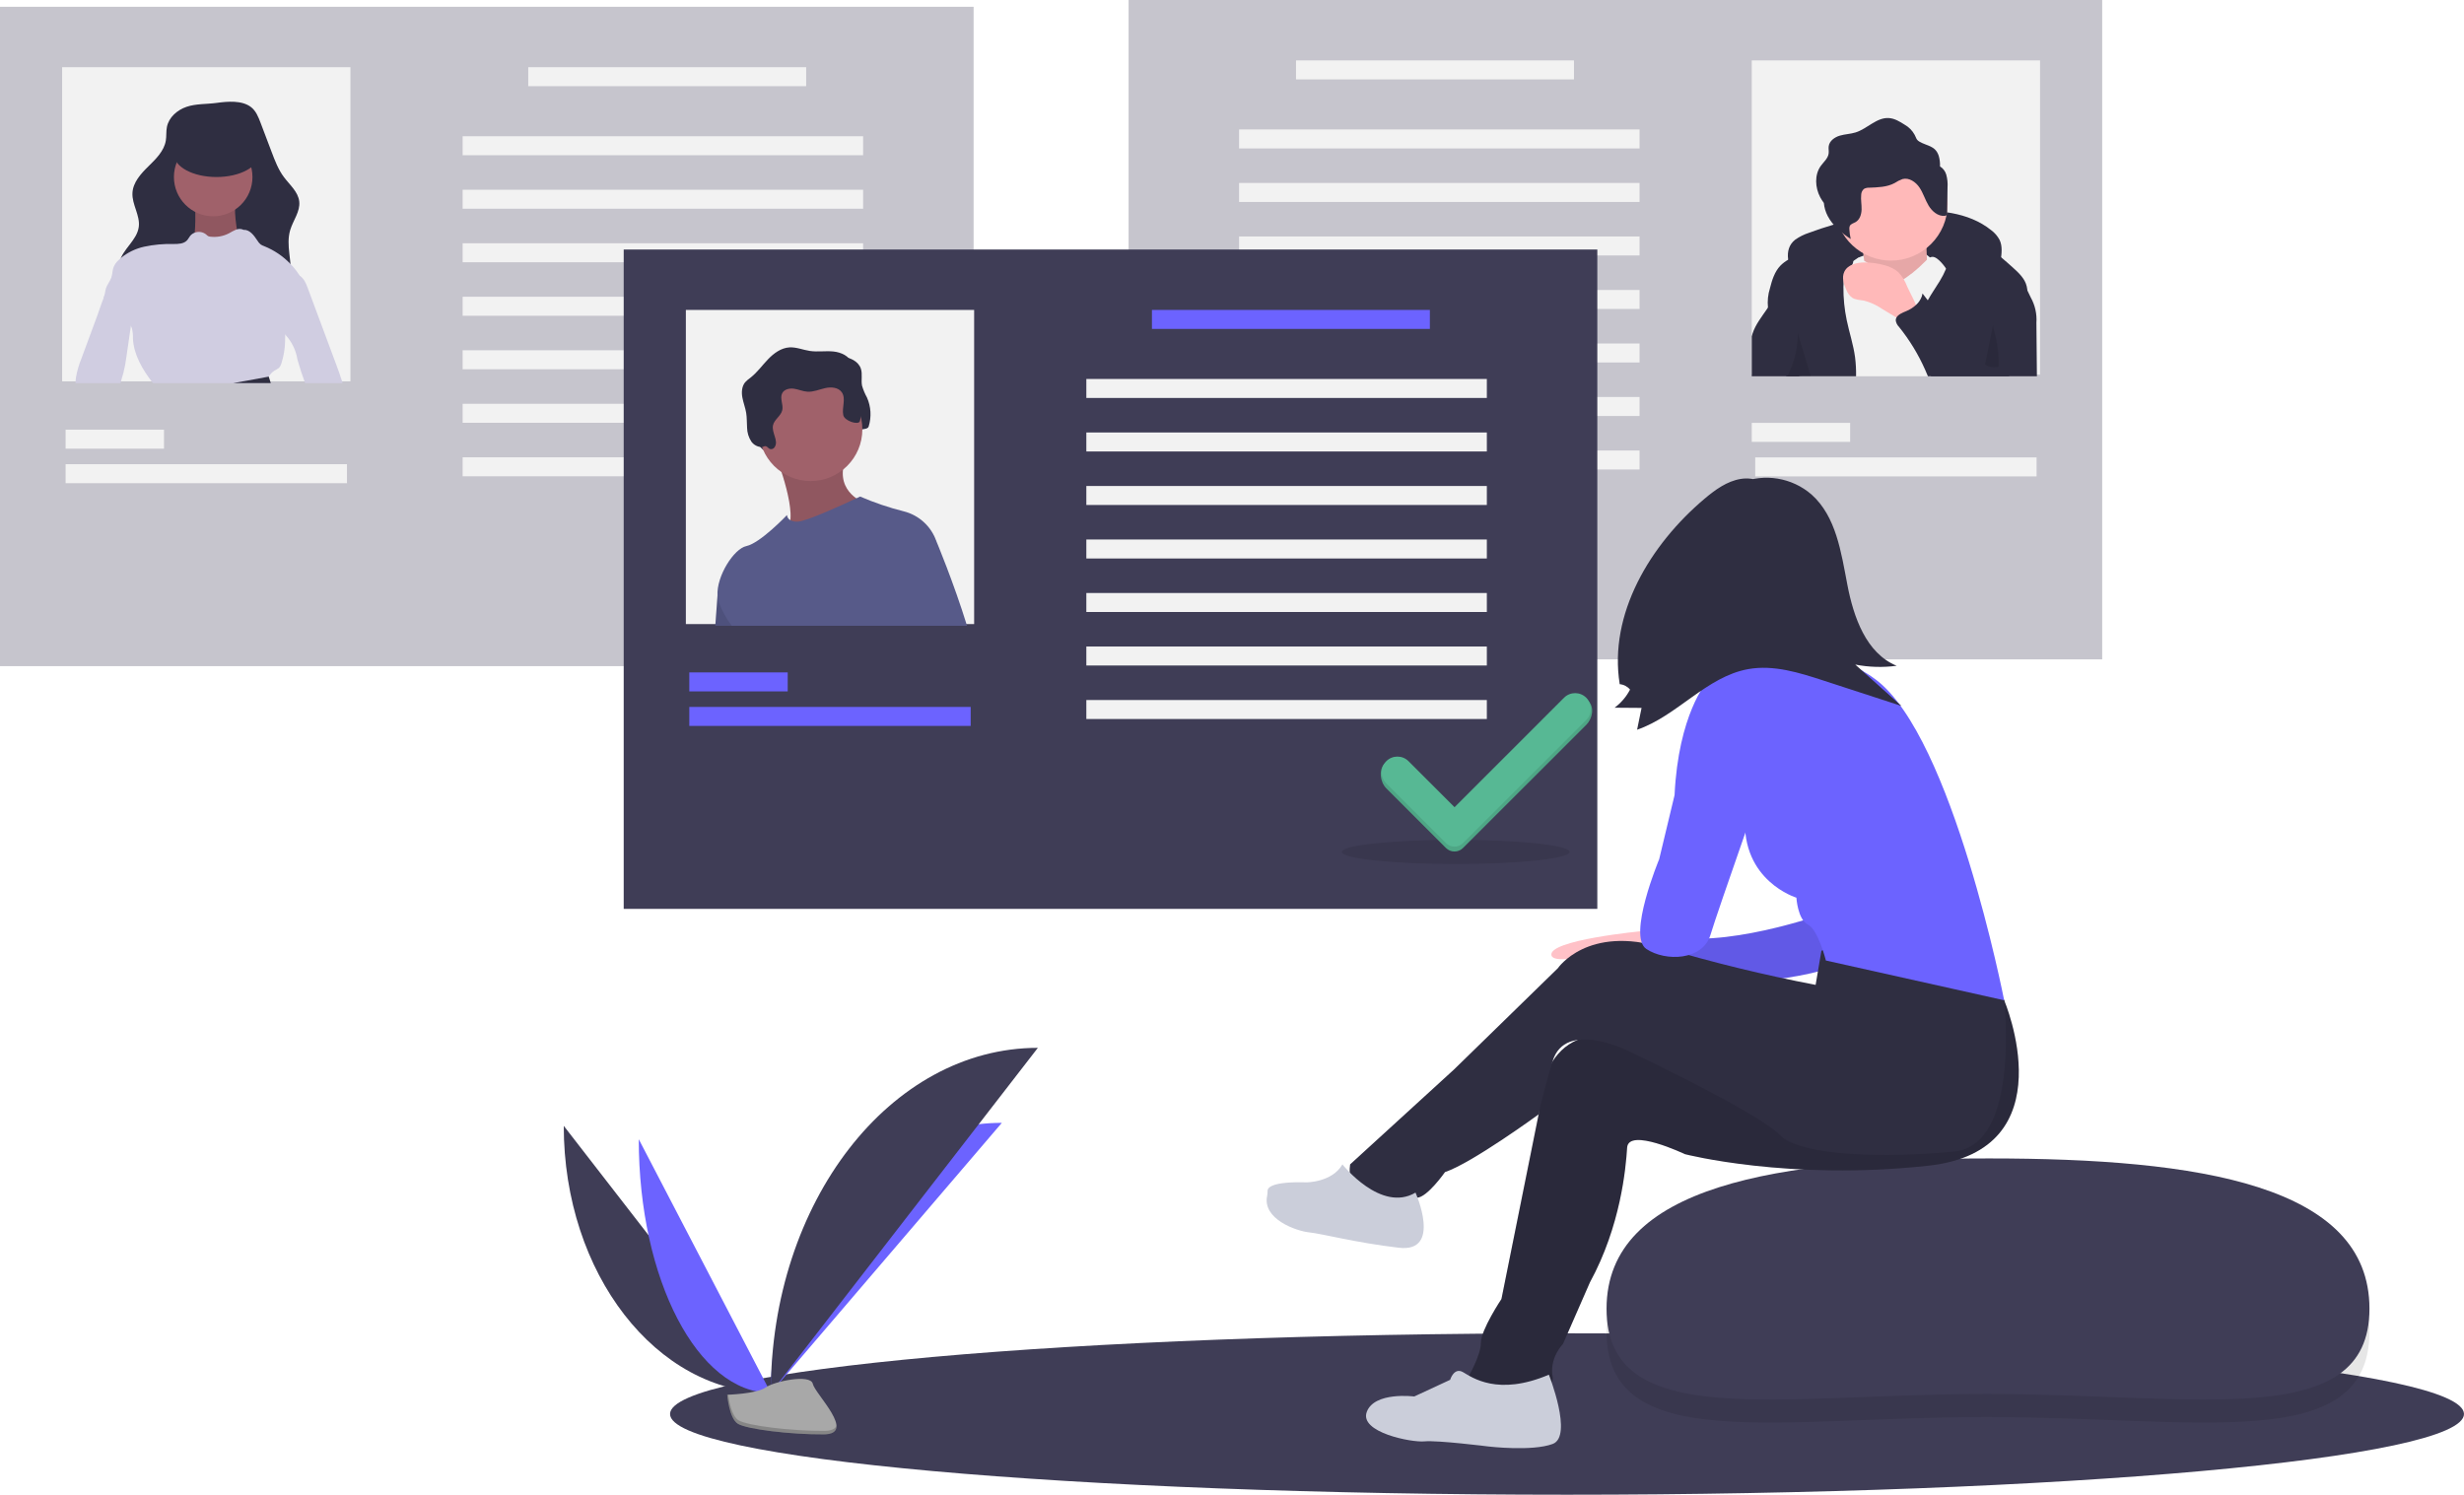
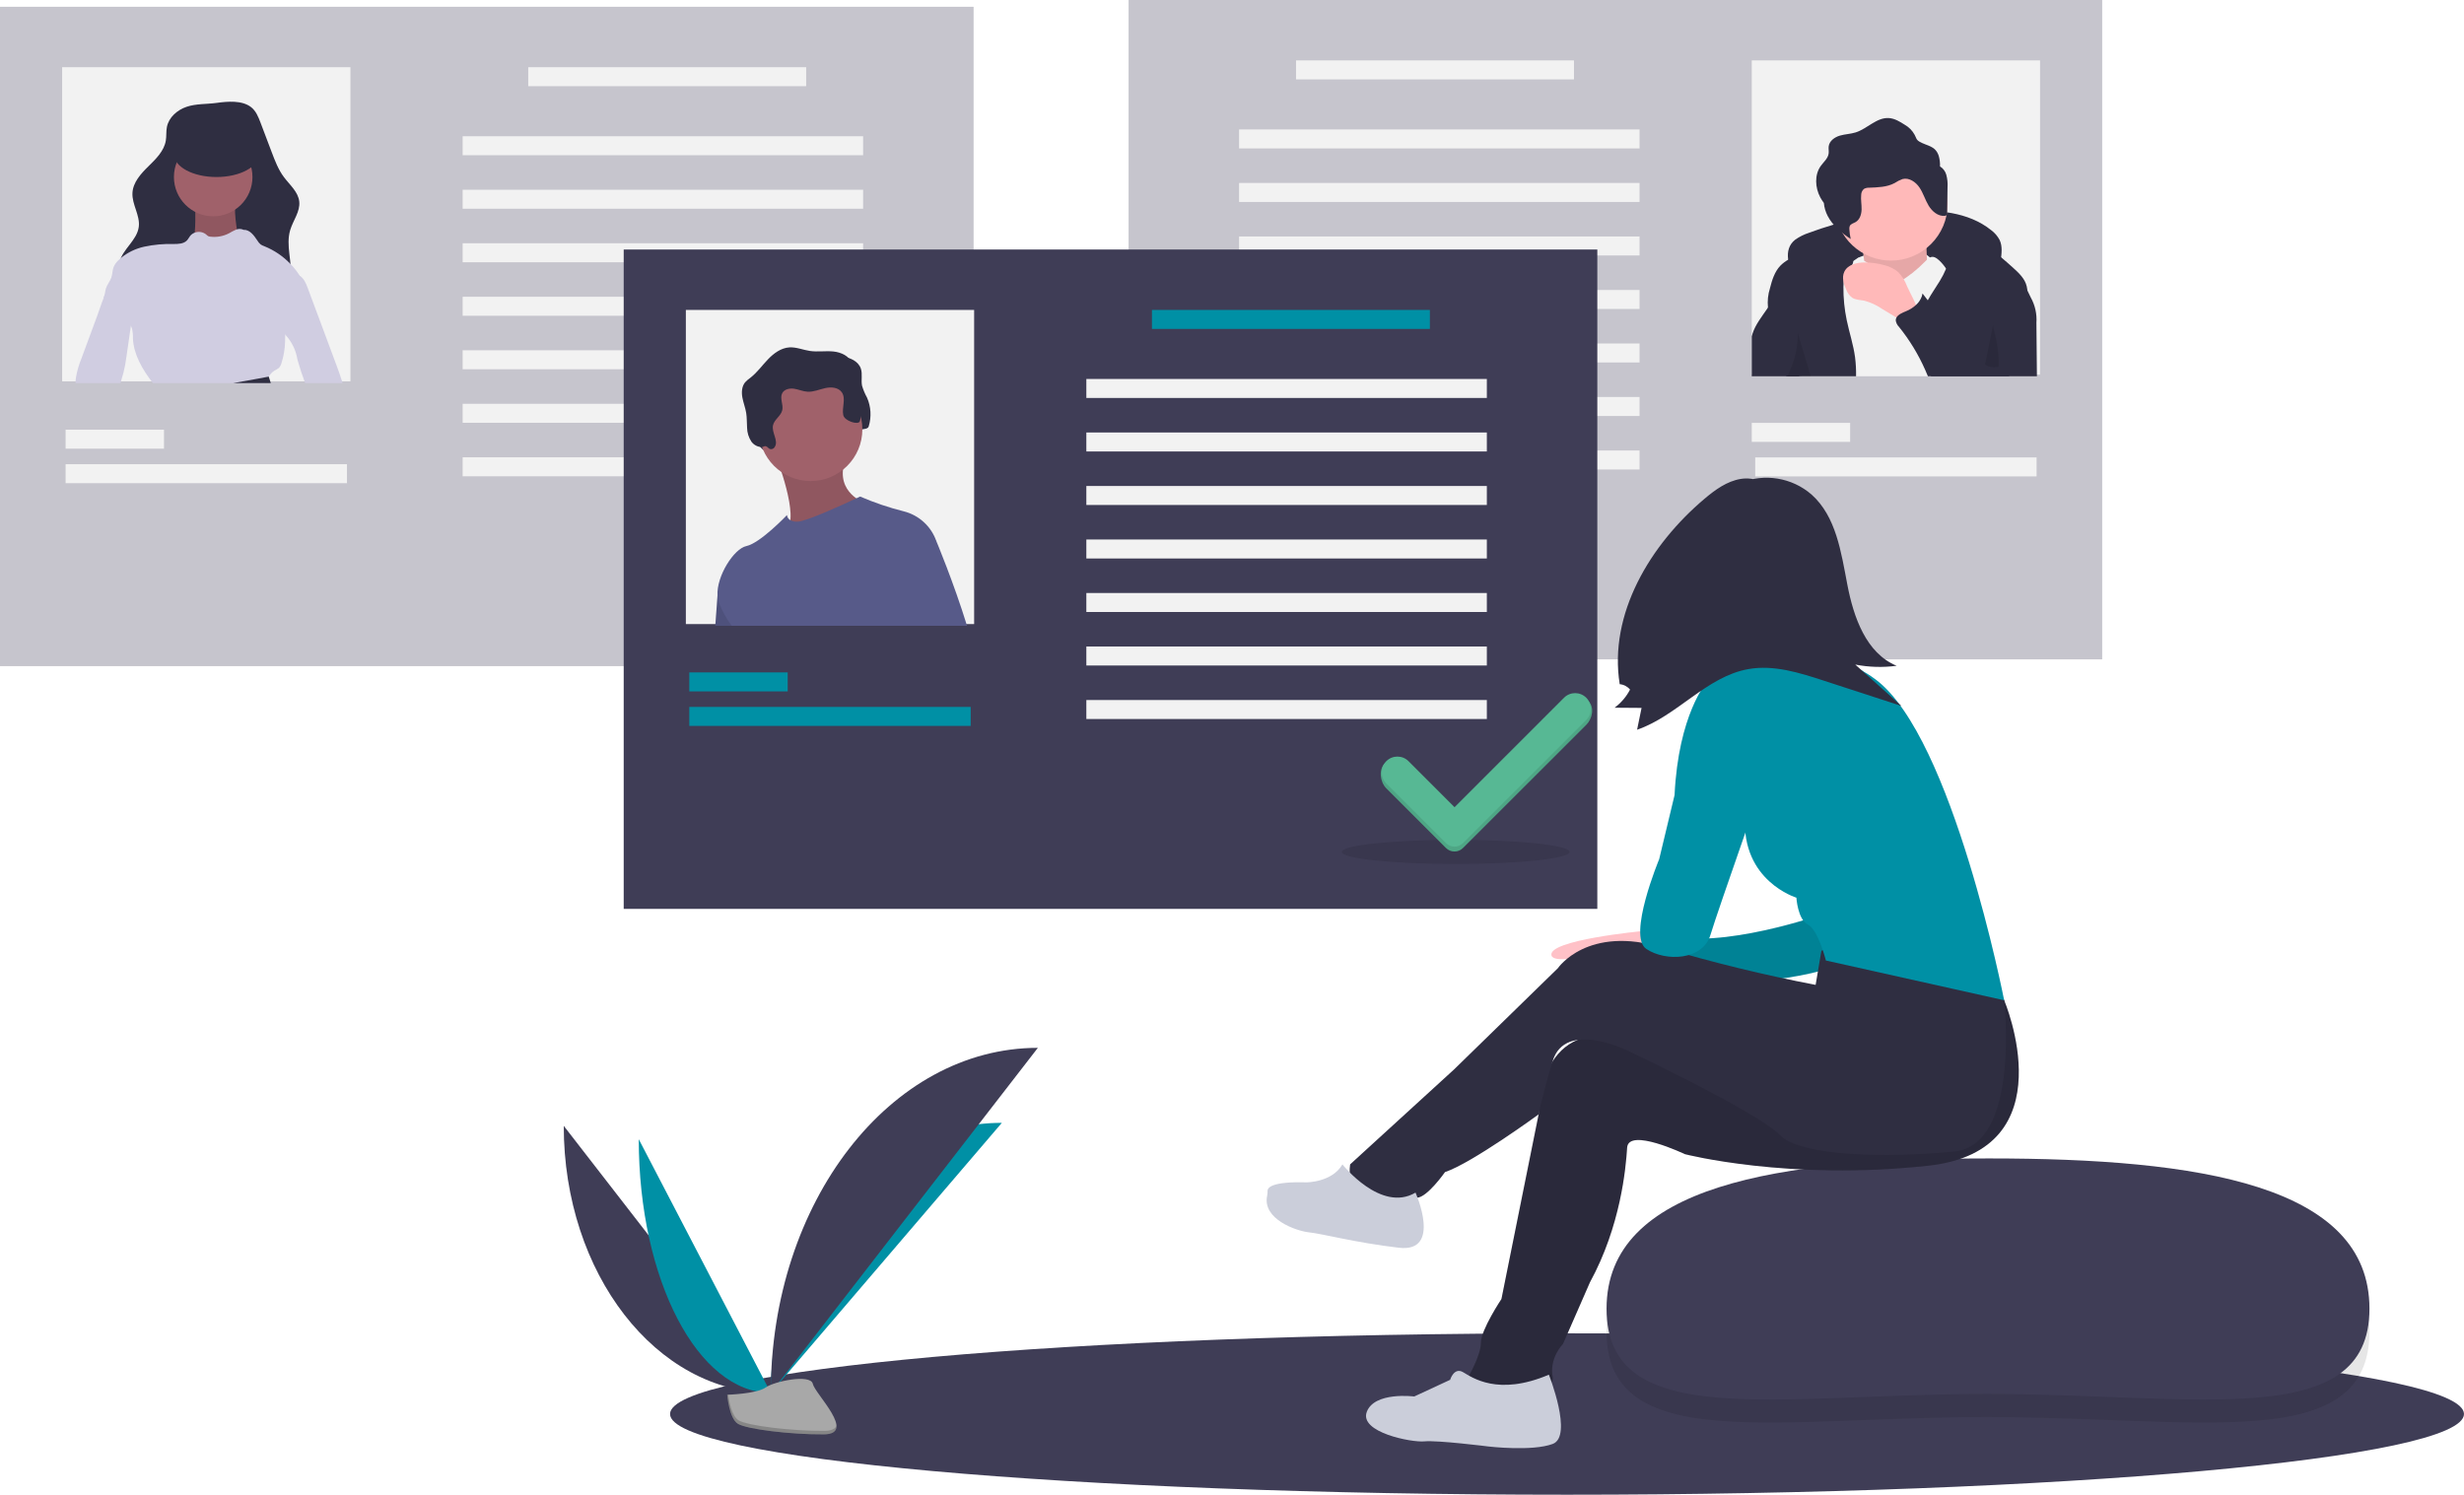
<svg xmlns="http://www.w3.org/2000/svg" id="b225c2ac-b0fc-4c56-8095-6e63207963c3" data-name="Layer 1" width="1068.583" height="648.295" viewBox="0 0 1068.583 648.295">
  <ellipse cx="679.583" cy="613.295" rx="389" ry="35" fill="#3f3d56" />
  <rect x="555.153" y="125.852" width="422.231" height="285.979" transform="translate(1466.829 411.8314) rotate(-180)" fill="#3f3d56" opacity="0.3" />
  <rect x="759.703" y="26.202" width="125.022" height="136.252" fill="#f2f2f2" />
  <rect x="627.771" y="152.055" width="120.53" height="8.235" transform="translate(1310.364 186.4918) rotate(-180)" fill="#f2f2f2" />
  <rect x="825.411" y="309.268" width="42.672" height="8.235" transform="translate(1627.786 500.9191) rotate(-180)" fill="#f2f2f2" />
  <rect x="826.908" y="324.241" width="122.028" height="8.235" transform="translate(1710.136 530.8645) rotate(-180)" fill="#f2f2f2" />
  <rect x="603.066" y="182" width="173.684" height="8.235" transform="translate(1314.107 246.3827) rotate(-180)" fill="#f2f2f2" />
  <rect x="603.066" y="205.208" width="173.684" height="8.235" transform="translate(1314.107 292.7982) rotate(-180)" fill="#f2f2f2" />
  <rect x="603.066" y="228.415" width="173.684" height="8.235" transform="translate(1314.107 339.2136) rotate(-180)" fill="#f2f2f2" />
  <rect x="603.066" y="251.623" width="173.684" height="8.235" transform="translate(1314.107 385.6291) rotate(-180)" fill="#f2f2f2" />
  <rect x="603.066" y="274.831" width="173.684" height="8.235" transform="translate(1314.107 432.0445) rotate(-180)" fill="#f2f2f2" />
  <rect x="603.066" y="298.039" width="173.684" height="8.235" transform="translate(1314.107 478.46) rotate(-180)" fill="#f2f2f2" />
  <rect x="603.066" y="321.246" width="173.684" height="8.235" transform="translate(1314.107 524.8755) rotate(-180)" fill="#f2f2f2" />
  <path d="M844.187,229.857a22.115,22.115,0,0,1,6.054-3.036,154.367,154.367,0,0,1,42.655-9.285c12.683-.899,26.43.169,36.336,8.14a12.494,12.494,0,0,1,3.686,4.294c1.246,2.689.869,5.816.465,8.752a9.89,9.89,0,0,1-.849,3.295c-1.333,2.538-4.615,3.427-7.466,3.123s-5.526-1.51-8.337-2.07a37.269,37.269,0,0,0-5.266-.536l-17.635-.955c-10.966-.594-22.077-1.177-32.834,1.036a32.706,32.706,0,0,0-9.486,3.269c-2.457,1.379-4.111,3.359-6.391.811C841.112,242.219,838.896,233.992,844.187,229.857Z" transform="translate(-65.70844 -125.8523)" fill="#2f2e41" />
  <path d="M871.514,237.656s23.72-10.633,32.717,1.636-4.908,7.361-4.908,7.361l-15.541,4.908-17.177-3.272Z" transform="translate(-65.70844 -125.8523)" fill="#f2f2f2" />
  <path d="M872.741,229.885s3.272,15.541.818,19.63,13.905,9.815,13.905,9.815l15.541-6.543s-4.09-25.356,0-30.263Z" transform="translate(-65.70844 -125.8523)" fill="#ffb9b9" />
  <path d="M872.741,229.885s3.272,15.541.818,19.63,13.905,9.815,13.905,9.815l15.541-6.543s-4.09-25.356,0-30.263Z" transform="translate(-65.70844 -125.8523)" opacity="0.1" />
  <path d="M910.366,214.345a24.558,24.558,0,0,1-24.538,24.538,23.947,23.947,0,0,1-4.36-.393,24.537,24.537,0,1,1,28.897-24.145Z" transform="translate(-65.70844 -125.8523)" fill="#ffb9b9" />
  <path d="M925.182,289.055h-78.255l1.774-7.704,7.681-33.471,8.879-5.997.007-.007,4.17-2.822,2.074-1.4s1.228.561,2.643,1.325c.412.232.831.472,1.25.726.007-.007.007,0,.007,0a14.648,14.648,0,0,1,1.931,1.34c.112.105.21.195.307.292,1.557,1.557,6.101,9.822,13.618,5.592a11.448,11.448,0,0,0,1.1-.689,54.46,54.46,0,0,0,5.592-4.439c1.58-1.445,2.605-2.56,3.444-3.331a5.438,5.438,0,0,1,1.273-.943,2.42,2.42,0,0,1,1.145-.277c2.456,0,5.727,4.904,5.727,4.904l.097.284.007.022,10.324,30.993Z" transform="translate(-65.70844 -125.8523)" fill="#f2f2f2" />
  <path d="M846.927,289.055h23.717a57.721,57.721,0,0,0-.427-8.205c-.726-5.473-2.508-10.743-3.631-16.148a67.934,67.934,0,0,1-1.43-14.404c.007-.666.022-1.34.082-2.014a9.22,9.22,0,0,1,1.295-4.372c.561-.861,1.333-1.595,1.931-2.418a5.548,5.548,0,0,0,.547-.861v-.007a4.976,4.976,0,0,0,.202-.457,3.696,3.696,0,0,0,.225-1.115c.135-2.47-2.104-4.851-4.522-5.869a16.906,16.906,0,0,0-10.593-.427,50.422,50.422,0,0,0-9.957,4.073c-1.071.524-2.134,1.063-3.159,1.662a15.684,15.684,0,0,0-3.346,2.545c-2.545,2.628-3.661,6.289-4.559,9.83a20.782,20.782,0,0,0-.861,8.385c.007.09.03.187.045.277.891,4.664,4.694,8.168,6.723,12.465,2.351,4.986,2.194,10.795,1.258,16.23-.045.277-.097.554-.15.831h6.61Z" transform="translate(-65.70844 -125.8523)" fill="#2f2e41" />
  <path d="M943.471,259.102a185.349,185.349,0,0,0-6.461,29.953H903.202q-1.325-3.616-2.643-7.239a54.276,54.276,0,0,1-1.804-5.57,26.657,26.657,0,0,1-.756-6.708c0-.539.022-1.085.067-1.624a.023.023,0,0,0,0-.03,26.789,26.789,0,0,1,1.954-8.287,30.912,30.912,0,0,1,1.722-3.496c1.572-2.845,3.474-5.525,5.166-8.31a38.138,38.138,0,0,0,2.748-5.33.028.028,0,0,1,.007-.022,19.132,19.132,0,0,0,1.55-7.449c-.052-3.302-5.637-9.059.434-8.505,8.287.749,15.407,5.518,21.898,10.953,1.729,1.452,3.421,2.957,5.076,4.439,2.56,2.306,5.263,4.821,6.034,8.183a8.724,8.724,0,0,1,.217,1.632A22.405,22.405,0,0,1,943.471,259.102Z" transform="translate(-65.70844 -125.8523)" fill="#2f2e41" />
  <path d="M892.797,250.073a18.281,18.281,0,0,0-3.839-6.189,14.241,14.241,0,0,0-5.864-2.971,32.065,32.065,0,0,0-8.602-1.233c-3.464-.022-7.481.908-8.952,4.044-1.168,2.49-.263,5.44.914,7.926a7.771,7.771,0,0,0,2.425,3.276c1.494,1.009,3.426.977,5.197,1.315a23.969,23.969,0,0,1,7.681,3.48l6.067,3.667,10.421,6.299c-.275-.166-.177-7.312-.497-8.484C896.718,257.432,894.397,253.646,892.797,250.073Z" transform="translate(-65.70844 -125.8523)" fill="#ffb9b9" />
  <path d="M909.748,201.557a6.228,6.228,0,0,0-2.701-3.526,14.294,14.294,0,0,0-.57-4.653c-1.486-4.393-5.006-4.141-8.328-6.084-1.441-.843-1.352-1.587-2.102-2.972a11.029,11.029,0,0,0-4.25-4.336c-2.131-1.358-4.38-2.756-6.901-2.928-5.298-.361-9.359,4.622-14.423,6.221-2.232.705-4.63.734-6.874,1.4s-4.482,2.257-4.816,4.574c-.154,1.069.118,2.167-.039,3.236-.311,2.125-2.176,3.613-3.424,5.361-2.76,3.865-2.444,9.325-.237,13.53a19.019,19.019,0,0,0,1.591,2.49,15.319,15.319,0,0,0,1.68,5.689c2.207,4.205,6.005,7.348,9.972,9.958a23.537,23.537,0,0,1-.588-4.247,2.929,2.929,0,0,1,.181-1.407c.442-.924,1.609-1.169,2.499-1.675,1.844-1.048,2.567-3.366,2.62-5.486s-.396-4.243-.174-6.352a3.471,3.471,0,0,1,1.188-2.553,4.104,4.104,0,0,1,2.24-.534c3.777-.154,7.724-.224,11.056-2.01a16.385,16.385,0,0,1,3.441-1.741c2.832-.738,5.726,1.246,7.358,3.675s2.446,5.32,3.951,7.829,4.107,4.747,7.018,4.45a1.165,1.165,0,0,0,.869-.387,1.303,1.303,0,0,0,.16-.741l.163-11.128A16.82,16.82,0,0,0,909.748,201.557Z" transform="translate(-65.70844 -125.8523)" fill="#2f2e41" />
  <path d="M845.033,275.872q.797,6.569.966,13.183H825.411V271.754c.105-.419.217-.831.352-1.243,1.288-3.968,3.99-7.292,6.333-10.743.112-.172.232-.344.344-.517a28.107,28.107,0,0,0,2.56-4.619c.337-.794.876-4.634,1.445-4.963,2.441-1.415,4.424,4.634,4.761,5.982,1.198,4.799,2.239,9.642,3.025,14.531Q844.692,273.023,845.033,275.872Z" transform="translate(-65.70844 -125.8523)" fill="#2f2e41" />
  <path d="M949.071,289.055H901.809c-.404-.951-.801-1.902-1.22-2.845a83.172,83.172,0,0,0-11.334-18.589,4.918,4.918,0,0,1-1.4-2.777,2.351,2.351,0,0,1,.307-1.25c.719-1.34,2.62-2.126,4.162-2.762a14.343,14.343,0,0,0,4.327-2.725,9.279,9.279,0,0,0,2.501-3.691,8.099,8.099,0,0,0,.314-1.273c.217.284.442.576.659.861.531.704,1.071,1.4,1.617,2.096,5.24,6.73,10.998,13.363,18.237,17.353a30.682,30.682,0,0,0,5.959,2.538,1.564,1.564,0,0,0,1.258,0,1.522,1.522,0,0,0,.546-1.003c.644-2.695.868-5.473,1.34-8.205a46.735,46.735,0,0,1,4.934-14.209c1.34-2.493,5.697-11.604,8.46-5.862q1.19,2.482,2.396,4.978c.502,1.056,1.011,2.104,1.52,3.159a19.648,19.648,0,0,1,2.463,11.005Q948.966,277.466,949.071,289.055Z" transform="translate(-65.70844 -125.8523)" fill="#2f2e41" />
  <path d="M846.927,289.055h4.095l-2.321-7.703-3.346-11.102a36.216,36.216,0,0,1-.322,5.622,37.435,37.435,0,0,1-3.264,11.11c-.322.681-.666,1.37-.943,2.074h6.101Z" transform="translate(-65.70844 -125.8523)" opacity="0.1" />
  <path d="M930.34,265.38c-.577,1.551-.053,3.266.391,4.859a48.96,48.96,0,0,1,1.784,14.207.517.517,0,0,1-.605.62c-1.888.116-4.049.128-5.33-1.264Z" transform="translate(-65.70844 -125.8523)" opacity="0.1" />
  <rect y="2.943" width="422.231" height="285.979" fill="#3f3d56" opacity="0.3" />
  <rect x="26.951" y="29.146" width="125.022" height="136.252" fill="#f2f2f2" />
  <rect x="229.083" y="29.146" width="120.53" height="8.235" fill="#f2f2f2" />
  <rect x="28.448" y="186.359" width="42.672" height="8.235" fill="#f2f2f2" />
  <rect x="28.448" y="201.332" width="122.028" height="8.235" fill="#f2f2f2" />
  <rect x="200.635" y="59.091" width="173.684" height="8.235" fill="#f2f2f2" />
  <rect x="200.635" y="82.299" width="173.684" height="8.235" fill="#f2f2f2" />
  <rect x="200.635" y="105.507" width="173.684" height="8.235" fill="#f2f2f2" />
  <rect x="200.635" y="128.714" width="173.684" height="8.235" fill="#f2f2f2" />
  <rect x="200.635" y="151.922" width="173.684" height="8.235" fill="#f2f2f2" />
  <rect x="200.635" y="175.13" width="173.684" height="8.235" fill="#f2f2f2" />
  <rect x="200.635" y="198.338" width="173.684" height="8.235" fill="#f2f2f2" />
  <path d="M214.283,291.998H198.03q-1.875-5.042-3.331-10.211a20.399,20.399,0,0,0-5.3-10.803,20.037,20.037,0,0,1-2.283-3.099,14.557,14.557,0,0,1-1.437-8.826,22.926,22.926,0,0,1,.419-2.501c.711-3.197,1.902-6.266,2.897-9.38a3.558,3.558,0,0,1,2.905-2.403,5.762,5.762,0,0,1,3.174.367,3.942,3.942,0,0,1,.636.329c1.774,1.071,2.695,3.257,3.436,5.255q5.087,13.655,10.166,27.31.988,2.65,1.976,5.315c.973,2.605,1.939,5.21,2.762,7.868C214.133,291.482,214.208,291.736,214.283,291.998Z" transform="translate(-65.70844 -125.8523)" fill="#d0cde1" />
  <path d="M146.622,172.18c-4.041,1.365-7.702,4.557-8.529,8.741-.384,1.94-.148,3.956-.471,5.906-.749,4.524-4.3,7.979-7.575,11.188s-6.658,6.938-6.897,11.517c-.262,5.014,3.375,9.712,2.745,14.693-.731,5.787-6.844,9.538-8.355,15.172-1.009,3.762.227,7.815,2.262,11.137,3.876,6.33,10.503,10.628,17.559,12.932s14.571,2.789,21.994,2.866c9.038.095,18.85-.681,25.641-6.646a20.541,20.541,0,0,0,6.819-13.373c.645-6.909-2.239-14.048-.25-20.697,1.252-4.184,4.391-8.005,3.923-12.347-.458-4.245-4.166-7.255-6.71-10.684-2.375-3.202-3.816-6.984-5.229-10.712l-4.833-12.757c-.95-2.508-1.993-5.145-4.11-6.791-3.964-3.081-10.337-2.476-14.972-1.84C155.335,171.075,150.757,170.783,146.622,172.18Z" transform="translate(-65.70844 -125.8523)" fill="#2f2e41" />
  <path d="M150.361,214.22s.473,14.191-.946,15.61S155.091,240.71,155.091,240.71l12.772-.473,6.622-5.203-5.676-7.569s-2.365-12.299-.473-15.137S150.361,214.22,150.361,214.22Z" transform="translate(-65.70844 -125.8523)" fill="#a0616a" />
  <path d="M150.361,214.22s.473,14.191-.946,15.61S155.091,240.71,155.091,240.71l12.772-.473,6.622-5.203-5.676-7.569s-2.365-12.299-.473-15.137S150.361,214.22,150.361,214.22Z" transform="translate(-65.70844 -125.8523)" opacity="0.1" />
  <circle cx="92.457" cy="76.778" r="17.029" fill="#a0616a" />
  <path d="M166.894,291.998H180.699c.517-.936,1.003-1.909,1.565-2.792v-.007a7.643,7.643,0,0,1,2.515-2.635,9.911,9.911,0,0,0,1.864-1.115,4.809,4.809,0,0,0,1.138-2.126,32.947,32.947,0,0,0,1.557-9.178c.022-1.048,0-2.111.06-3.159a13.282,13.282,0,0,1,.314-2.433,19.16,19.16,0,0,1,2.044-4.627q2.807-5.109,5.63-10.219a7.143,7.143,0,0,0,.382-2.995,7.381,7.381,0,0,0-1.213-3.841c-.262-.472-.547-.943-.846-1.4a31.093,31.093,0,0,0-4.013-5.121,32.463,32.463,0,0,0-11.424-7.733,6.63,6.63,0,0,1-1.535-.749,6.37,6.37,0,0,1-1.407-1.684c-1.497-2.253-3.324-4.791-6.027-4.649a3.705,3.705,0,0,0-2.86-.195,3.91,3.91,0,0,0-.419.135,26.606,26.606,0,0,0-3.002,1.565,13.935,13.935,0,0,1-8.085,1.467,2.739,2.739,0,0,1-.943-.24,4.834,4.834,0,0,1-.868-.704,4.992,4.992,0,0,0-4.963-.794,4.507,4.507,0,0,0-1.976,1.392c-.494.621-.838,1.37-1.385,1.954-1.415,1.512-3.751,1.572-5.817,1.565a53.759,53.759,0,0,0-12.779,1.175,24.293,24.293,0,0,0-10.062,4.866l-.007.007c-.404.344-.779.696-1.153,1.071a8.546,8.546,0,0,0-1.991,2.845c-.569,1.467-.494,3.122-1.011,4.612-.569,1.669-1.834,3.032-2.343,4.709-.389,1.273-.337,2.68-.981,3.833.03.022.052.045.082.067,2.725,2.396,5.053,5.54,7.786,7.913a15.713,15.713,0,0,1,3.953,4.417,7.296,7.296,0,0,1,.487,1.198,18.419,18.419,0,0,1,.404,4.357c.344,7,4.14,13.348,8.385,18.918.082.112.165.225.255.329Z" transform="translate(-65.70844 -125.8523)" fill="#d0cde1" />
  <path d="M122.478,267.196q-.966,6.704-1.946,13.401a58.384,58.384,0,0,1-1.333,7.097c-.389,1.445-.891,2.86-1.243,4.305H98.461a18.677,18.677,0,0,1,.187-2.418,39.978,39.978,0,0,1,2.433-8.392q3.403-9.186,6.798-18.387c.966-2.613,1.797-5.345,2.86-7.936.187-.479.389-.958.606-1.422,1.13-2.486,4.267-1.467,6.588-1.093a6.256,6.256,0,0,1,1.842.524,4.752,4.752,0,0,1,1.729,1.632c2.201,3.257,1.722,7.561,1.153,11.454Q122.567,266.579,122.478,267.196Z" transform="translate(-65.70844 -125.8523)" fill="#d0cde1" />
  <path d="M182.264,289.206c.03.105.352,1.22.883,2.792H166.894c8.055-1.385,15.37-2.8,15.37-2.8Z" transform="translate(-65.70844 -125.8523)" fill="#2f2e41" />
  <ellipse cx="93.876" cy="66.845" rx="18.448" ry="9.934" fill="#2f2e41" />
  <rect x="270.489" y="108.222" width="422.231" height="285.979" fill="#3f3d56" />
  <ellipse cx="631.332" cy="369.496" rx="49.41" ry="5.24" opacity="0.1" />
  <rect x="297.44" y="134.424" width="125.022" height="136.252" fill="#f2f2f2" />
  <path d="M403.407,322.834a1.835,1.835,0,0,0,2.151-.889c1.729-2.724-1.454-6.238-.765-9.39.552-2.526,3.422-4.025,4.009-6.542.57-2.446-1.187-5.204.001-7.418.93-1.734,3.254-2.191,5.198-1.887s3.79,1.159,5.754,1.278c2.618.16,5.113-.993,7.672-1.564s5.681-.347,7.187,1.8c1.933,2.757-.028,6.596.645,9.895.535,2.62,2.728,4.789,2.775,7.462.017.95-2.481.185-2.348,1.126s-1.048.112-.104.001a1.869,1.869,0,0,0,1.42-1.689c.112-.784,1.585-1.045,1.568-1.837-.04-1.855,3.314-.604,3.867-2.376a17.964,17.964,0,0,0-.734-12.532,25.099,25.099,0,0,1-2.14-5.097c-.493-2.46.283-5.1-.53-7.474-1.095-3.198-4.719-4.829-8.084-5.16s-6.784.262-10.129-.227c-2.997-.437-5.898-1.736-8.921-1.548-3.627.226-6.783,2.563-9.297,5.187s-4.647,5.642-7.502,7.89a14.714,14.714,0,0,0-2.406,2.071c-1.454,1.772-1.602,4.297-1.197,6.554s1.285,4.409,1.657,6.672c.349,2.126.242,4.298.392,6.447a11.333,11.333,0,0,0,1.891,6.086,5.744,5.744,0,0,0,4.47,2.335c.605.014,1.116-.53,1.727-.388C402.397,321.799,402.729,322.524,403.407,322.834Z" transform="translate(-65.70844 -125.8523)" fill="#2f2e41" />
  <path d="M375.913,397.277c.547-7.494.958-13.094.958-13.094l3.534-9.313,11.342,22.407Z" transform="translate(-65.70844 -125.8523)" fill="#575a89" />
  <path d="M375.913,397.277c.547-7.494.958-13.094.958-13.094l3.534-9.313,11.342,22.407Z" transform="translate(-65.70844 -125.8523)" opacity="0.1" />
  <path d="M402.197,323.597s10.576,26.92,4.487,32.048,33.97-8.653,33.97-8.653l-.961-3.525s-13.14-5.128-6.73-19.87S402.197,323.597,402.197,323.597Z" transform="translate(-65.70844 -125.8523)" fill="#a0616a" />
  <path d="M402.197,323.597s10.576,26.92,4.487,32.048,33.97-8.653,33.97-8.653l-.961-3.525s-13.14-5.128-6.73-19.87S402.197,323.597,402.197,323.597Z" transform="translate(-65.70844 -125.8523)" opacity="0.1" />
  <circle cx="351.551" cy="186.207" r="22.433" fill="#a0616a" />
  <path d="M471.738,360.452s-.09,1.782-.247,4.896c-.322,6.341-.898,18.222-1.475,31.929H383.055a43.116,43.116,0,0,1-5.532-9.904,10.688,10.688,0,0,1-.651-3.189c-.479-8.497,7.134-20.355,12.51-21.486,6.086-1.288,17.623-13.461,17.623-13.461a2.745,2.745,0,0,0,1.467,2.216v.007a5.964,5.964,0,0,0,3.017.659c3.758,0,20.288-7.629,25.596-10.122,1.041-.487,1.647-.779,1.647-.779a124.4,124.4,0,0,0,18.911,6.416A20.112,20.112,0,0,1,471.738,360.452Z" transform="translate(-65.70844 -125.8523)" fill="#575a89" />
  <path d="M399.561,320.591a1.835,1.835,0,0,0,2.151-.889c1.729-2.724-1.454-6.238-.765-9.39.552-2.526,3.422-4.025,4.009-6.542.57-2.446-1.187-5.204.001-7.418.93-1.734,3.254-2.191,5.198-1.887s3.79,1.159,5.754,1.278c2.618.16,5.113-.993,7.672-1.564s5.681-.347,7.187,1.8c1.933,2.757-.028,6.596.645,9.895.535,2.62,6.625,4.459,7.177,2.687a17.964,17.964,0,0,0-.734-12.532,25.1,25.1,0,0,1-2.14-5.097c-.493-2.46.283-5.1-.53-7.474-1.095-3.198-4.719-4.829-8.084-5.16s-6.784.262-10.129-.227c-2.997-.437-5.898-1.736-8.921-1.548-3.627.226-6.783,2.563-9.297,5.187s-4.647,5.642-7.502,7.89a14.714,14.714,0,0,0-2.406,2.071c-1.454,1.772-1.602,4.297-1.197,6.554s1.285,4.409,1.657,6.672c.349,2.126.242,4.298.392,6.447a11.333,11.333,0,0,0,1.891,6.086,5.744,5.744,0,0,0,4.47,2.335c.605.014,1.116-.53,1.727-.388C398.551,319.555,398.883,320.28,399.561,320.591Z" transform="translate(-65.70844 -125.8523)" fill="#2f2e41" />
  <path d="M482.855,397.277H457.477c-1.931-14.164-3.526-28.972-3.526-28.972l5.128-2.246,10.421-5.607s.764,1.812,1.991,4.896C474.111,371.943,478.865,384.356,482.855,397.277Z" transform="translate(-65.70844 -125.8523)" opacity="0.1" />
  <path d="M485.094,397.277H456.451c-4.245-15.497-8.43-32.341-8.43-32.341l10.9-8.01,12.817,3.526S479.24,378.307,485.094,397.277Z" transform="translate(-65.70844 -125.8523)" fill="#575a89" />
-   <rect x="499.572" y="134.424" width="120.53" height="8.235" fill="#6c63ff" />
-   <rect x="298.937" y="291.638" width="42.672" height="8.235" fill="#6c63ff" />
-   <rect x="298.937" y="306.611" width="122.028" height="8.235" fill="#6c63ff" />
+   <rect x="499.572" y="134.424" width="120.53" height="8.235" fill="#0090A5" />
+   <rect x="298.937" y="291.638" width="42.672" height="8.235" fill="#0090A5" />
+   <rect x="298.937" y="306.611" width="122.028" height="8.235" fill="#0090A5" />
  <rect x="471.124" y="164.37" width="173.684" height="8.235" fill="#f2f2f2" />
  <rect x="471.124" y="187.578" width="173.684" height="8.235" fill="#f2f2f2" />
  <rect x="471.124" y="210.785" width="173.684" height="8.235" fill="#f2f2f2" />
  <rect x="471.124" y="233.993" width="173.684" height="8.235" fill="#f2f2f2" />
  <rect x="471.124" y="257.201" width="173.684" height="8.235" fill="#f2f2f2" />
  <rect x="471.124" y="280.409" width="173.684" height="8.235" fill="#f2f2f2" />
  <rect x="471.124" y="303.616" width="173.684" height="8.235" fill="#f2f2f2" />
  <path d="M743.993,430.581l-47.478,47.478L676.559,458.104a6.822,6.822,0,0,0-9.647-0l-.717-1.072c-2.664,2.664-1.947,8.055.717,10.719l25.892,25.892a5.205,5.205,0,0,0,7.359.002L753.635,440.228c2.666-2.663,3.633-7.546.968-10.21h0C751.94,427.355,746.656,427.918,743.993,430.581Z" transform="translate(-65.70844 -125.8523)" fill="#57b894" />
  <path d="M743.993,430.581l-47.478,47.478L676.559,458.104a6.822,6.822,0,0,0-9.647-0l-.717-1.072c-2.664,2.664-1.947,8.055.717,10.719l25.892,25.892a5.205,5.205,0,0,0,7.359.002L753.635,440.228c2.666-2.663,3.633-7.546.968-10.21h0C751.94,427.355,746.656,427.918,743.993,430.581Z" transform="translate(-65.70844 -125.8523)" opacity="0.1" />
  <path d="M743.993,428.476l-47.478,47.478L676.559,455.999a6.822,6.822,0,0,0-9.647,0h0a6.822,6.822,0,0,0,0,9.647l25.892,25.892a5.205,5.205,0,0,0,7.359.002l53.472-53.416a6.82,6.82,0,0,0,.002-9.647h0A6.82,6.82,0,0,0,743.993,428.476Z" transform="translate(-65.70844 -125.8523)" fill="#57b894" />
  <path d="M1093.292,703.471c0,53.533-74.619,36.975-165.983,36.975S762.434,757.005,762.434,703.471s74.609-65.177,165.973-65.177S1093.292,649.938,1093.292,703.471Z" transform="translate(-65.70844 -125.8523)" opacity="0.1" />
  <path d="M1093.292,693.471c0,53.533-74.619,36.975-165.983,36.975S762.434,747.005,762.434,693.471s74.609-65.177,165.973-65.177S1093.292,639.938,1093.292,693.471Z" transform="translate(-65.70844 -125.8523)" fill="#3f3d56" />
  <path d="M781.363,525.762l-3.381,3.926S736.87,533.548,738.538,540.222s49.498-8.899,49.498-8.899Z" transform="translate(-65.70844 -125.8523)" fill="#ffc1c7" />
-   <path d="M855.888,522.425s-43.936,15.572-67.851,8.899l11.123,22.246s56.728-1.668,66.739-11.679S855.888,522.425,855.888,522.425Z" transform="translate(-65.70844 -125.8523)" fill="#6c63ff" />
+   <path d="M855.888,522.425s-43.936,15.572-67.851,8.899l11.123,22.246s56.728-1.668,66.739-11.679S855.888,522.425,855.888,522.425Z" transform="translate(-65.70844 -125.8523)" fill="#0090A5" />
  <path d="M855.888,522.425s-43.936,15.572-67.851,8.899l11.123,22.246s56.728-1.668,66.739-11.679S855.888,522.425,855.888,522.425Z" transform="translate(-65.70844 -125.8523)" opacity="0.1" />
  <circle cx="760.425" cy="247.8" r="29.476" fill="#ffc1c7" />
  <path d="M851.267,401.325a22.993,22.993,0,0,0,3.819,5.293A48.214,48.214,0,0,0,869.295,417.251a484.153,484.153,0,0,1-50.624,7.528c1.795-6.319-.568-13.078-3.742-18.829s-7.221-11.111-9.208-17.373l19.923.536c3.615.097,7.242.205,10.856.028,2.701-.132,7.202-1.751,9.723-1.155C851.554,389.247,848.94,396.598,851.267,401.325Z" transform="translate(-65.70844 -125.8523)" fill="#ffc1c7" />
  <path d="M918.178,539.666l16.685,20.022S962.67,624.758,902.049,631.432s-105.67-5.005-105.67-5.005-24.471-11.679-25.027-2.781-2.781,33.926-16.129,58.397l-11.679,26.696s-6.118,6.118-4.449,14.46-37.263,11.123-36.706,0c0,0,5.562-9.455,5.562-15.016s8.899-18.909,8.899-18.909l16.129-80.087s-1.112-41.156,36.706-33.369,91.766-1.668,91.766-1.668l12.235-42.824Z" transform="translate(-65.70844 -125.8523)" fill="#2f2e41" />
  <path d="M918.178,539.666l16.685,20.022S962.67,624.758,902.049,631.432s-105.67-5.005-105.67-5.005-24.471-11.679-25.027-2.781-2.781,33.926-16.129,58.397l-11.679,26.696s-6.118,6.118-4.449,14.46-37.263,11.123-36.706,0c0,0,5.562-9.455,5.562-15.016s8.899-18.909,8.899-18.909l16.129-80.087s-1.112-41.156,36.706-33.369,91.766-1.668,91.766-1.668l12.235-42.824Z" transform="translate(-65.70844 -125.8523)" opacity="0.1" />
  <path d="M855.61,538.201s50.888-19.113,79.253,21.487c0,0,7.23,62.846-21.69,65.627s-66.739,2.225-75.638-7.23-65.07-36.15-65.07-36.15-27.961-14.262-33.446,4.27-6.041,22.982-6.041,22.982-28.92,21.134-40.6,25.027c0,0-7.786,11.123-12.235,11.123s-31.701,6.118-28.92-14.46l45.049-41.156,45.049-43.936s12.792-18.909,45.605-8.899a678.453,678.453,0,0,0,66.183,16.129Z" transform="translate(-65.70844 -125.8523)" fill="#2f2e41" />
  <path d="M737.426,722.086s10.567,26.696,1.668,30.033-27.808,1.112-27.808,1.112-22.246-2.781-27.808-2.225-28.364-3.893-25.027-12.792,20.578-6.674,20.578-6.674L694.602,724.31s1.668-5.562,5.562-3.337S715.18,731.54,737.426,722.086Z" transform="translate(-65.70844 -125.8523)" fill="#cbceda" />
  <path d="M679.586,643.111s11.679,26.139-7.23,23.915-33.369-6.118-38.931-6.674c-5.35-.535-20.477-5.701-18.156-15.994a9.155,9.155,0,0,0,.151-2.02c0-1.382,1.877-4.093,16.893-3.676,0,0,11.123,0,15.572-7.786C647.885,630.876,664.569,652.01,679.586,643.111Z" transform="translate(-65.70844 -125.8523)" fill="#cbceda" />
-   <path d="M805.834,420.648s40.043-25.027,73.413,0,55.616,139.04,55.616,139.04l-77.306-17.241s-3.337-13.348-7.786-15.572-5.005-11.679-5.005-11.679-23.915-7.23-22.246-35.038S805.834,420.648,805.834,420.648Z" transform="translate(-65.70844 -125.8523)" fill="#6c63ff" />
-   <path d="M826.411,421.76H805.834s-12.235,13.904-13.904,48.942L785.256,498.51s-13.904,33.369-5.562,38.931,24.471,5.005,27.808-6.118,26.139-75.637,26.139-75.637Z" transform="translate(-65.70844 -125.8523)" fill="#6c63ff" />
+   <path d="M805.834,420.648s40.043-25.027,73.413,0,55.616,139.04,55.616,139.04l-77.306-17.241s-3.337-13.348-7.786-15.572-5.005-11.679-5.005-11.679-23.915-7.23-22.246-35.038S805.834,420.648,805.834,420.648Z" transform="translate(-65.70844 -125.8523)" fill="#0090A5" />
+   <path d="M826.411,421.76H805.834s-12.235,13.904-13.904,48.942L785.256,498.51s-13.904,33.369-5.562,38.931,24.471,5.005,27.808-6.118,26.139-75.637,26.139-75.637Z" transform="translate(-65.70844 -125.8523)" fill="#0090A5" />
  <path d="M820.514,335.291a29.796,29.796,0,0,1,30.821,5.053c10.681,9.532,12.836,25.082,15.536,39.141s8.132,29.715,21.382,35.135a55.709,55.709,0,0,1-17.951-.522l20.023,17.944-33.731-10.994c-10.586-3.451-21.704-6.944-32.667-4.996-18.161,3.228-30.804,20.301-48.247,26.299l1.938-9.459-11.703-.09a22.921,22.921,0,0,0,6.705-7.856,6.489,6.489,0,0,0-4.477-2.342c-4.878-30.428,13.191-60.507,36.738-80.387,4.632-3.91,9.757-7.666,15.739-8.644s12.965,1.697,15.046,7.39" transform="translate(-65.70844 -125.8523)" fill="#2f2e41" />
  <path d="M310.196,614.159c0,64.016,40.16,115.817,89.791,115.817" transform="translate(-65.70844 -125.8523)" fill="#3f3d56" />
-   <path d="M399.987,729.977c0-64.735,44.817-117.118,100.201-117.118" transform="translate(-65.70844 -125.8523)" fill="#6c63ff" />
-   <path d="M342.729,619.963c0,60.809,25.61,110.014,57.258,110.014" transform="translate(-65.70844 -125.8523)" fill="#6c63ff" />
+   <path d="M399.987,729.977c0-64.735,44.817-117.118,100.201-117.118" transform="translate(-65.70844 -125.8523)" fill="#0090A5" />
+   <path d="M342.729,619.963c0,60.809,25.61,110.014,57.258,110.014" transform="translate(-65.70844 -125.8523)" fill="#0090A5" />
  <path d="M399.987,729.977c0-82.717,51.801-149.651,115.817-149.651" transform="translate(-65.70844 -125.8523)" fill="#3f3d56" />
  <path d="M381.097,730.793s12.734-.392,16.571-3.125,19.588-5.996,20.54-1.613,19.137,21.798,4.76,21.914-33.404-2.239-37.235-4.573S381.097,730.793,381.097,730.793Z" transform="translate(-65.70844 -125.8523)" fill="#a8a8a8" />
  <path d="M423.225,746.443c-14.376.116-33.404-2.239-37.235-4.573-2.917-1.777-4.079-8.153-4.468-11.094-.269.012-.425.017-.425.017s.807,10.27,4.637,12.603,22.858,4.689,37.235,4.572c4.15-.033,5.583-1.51,5.505-3.697C427.897,745.593,426.314,746.418,423.225,746.443Z" transform="translate(-65.70844 -125.8523)" opacity="0.2" />
</svg>
